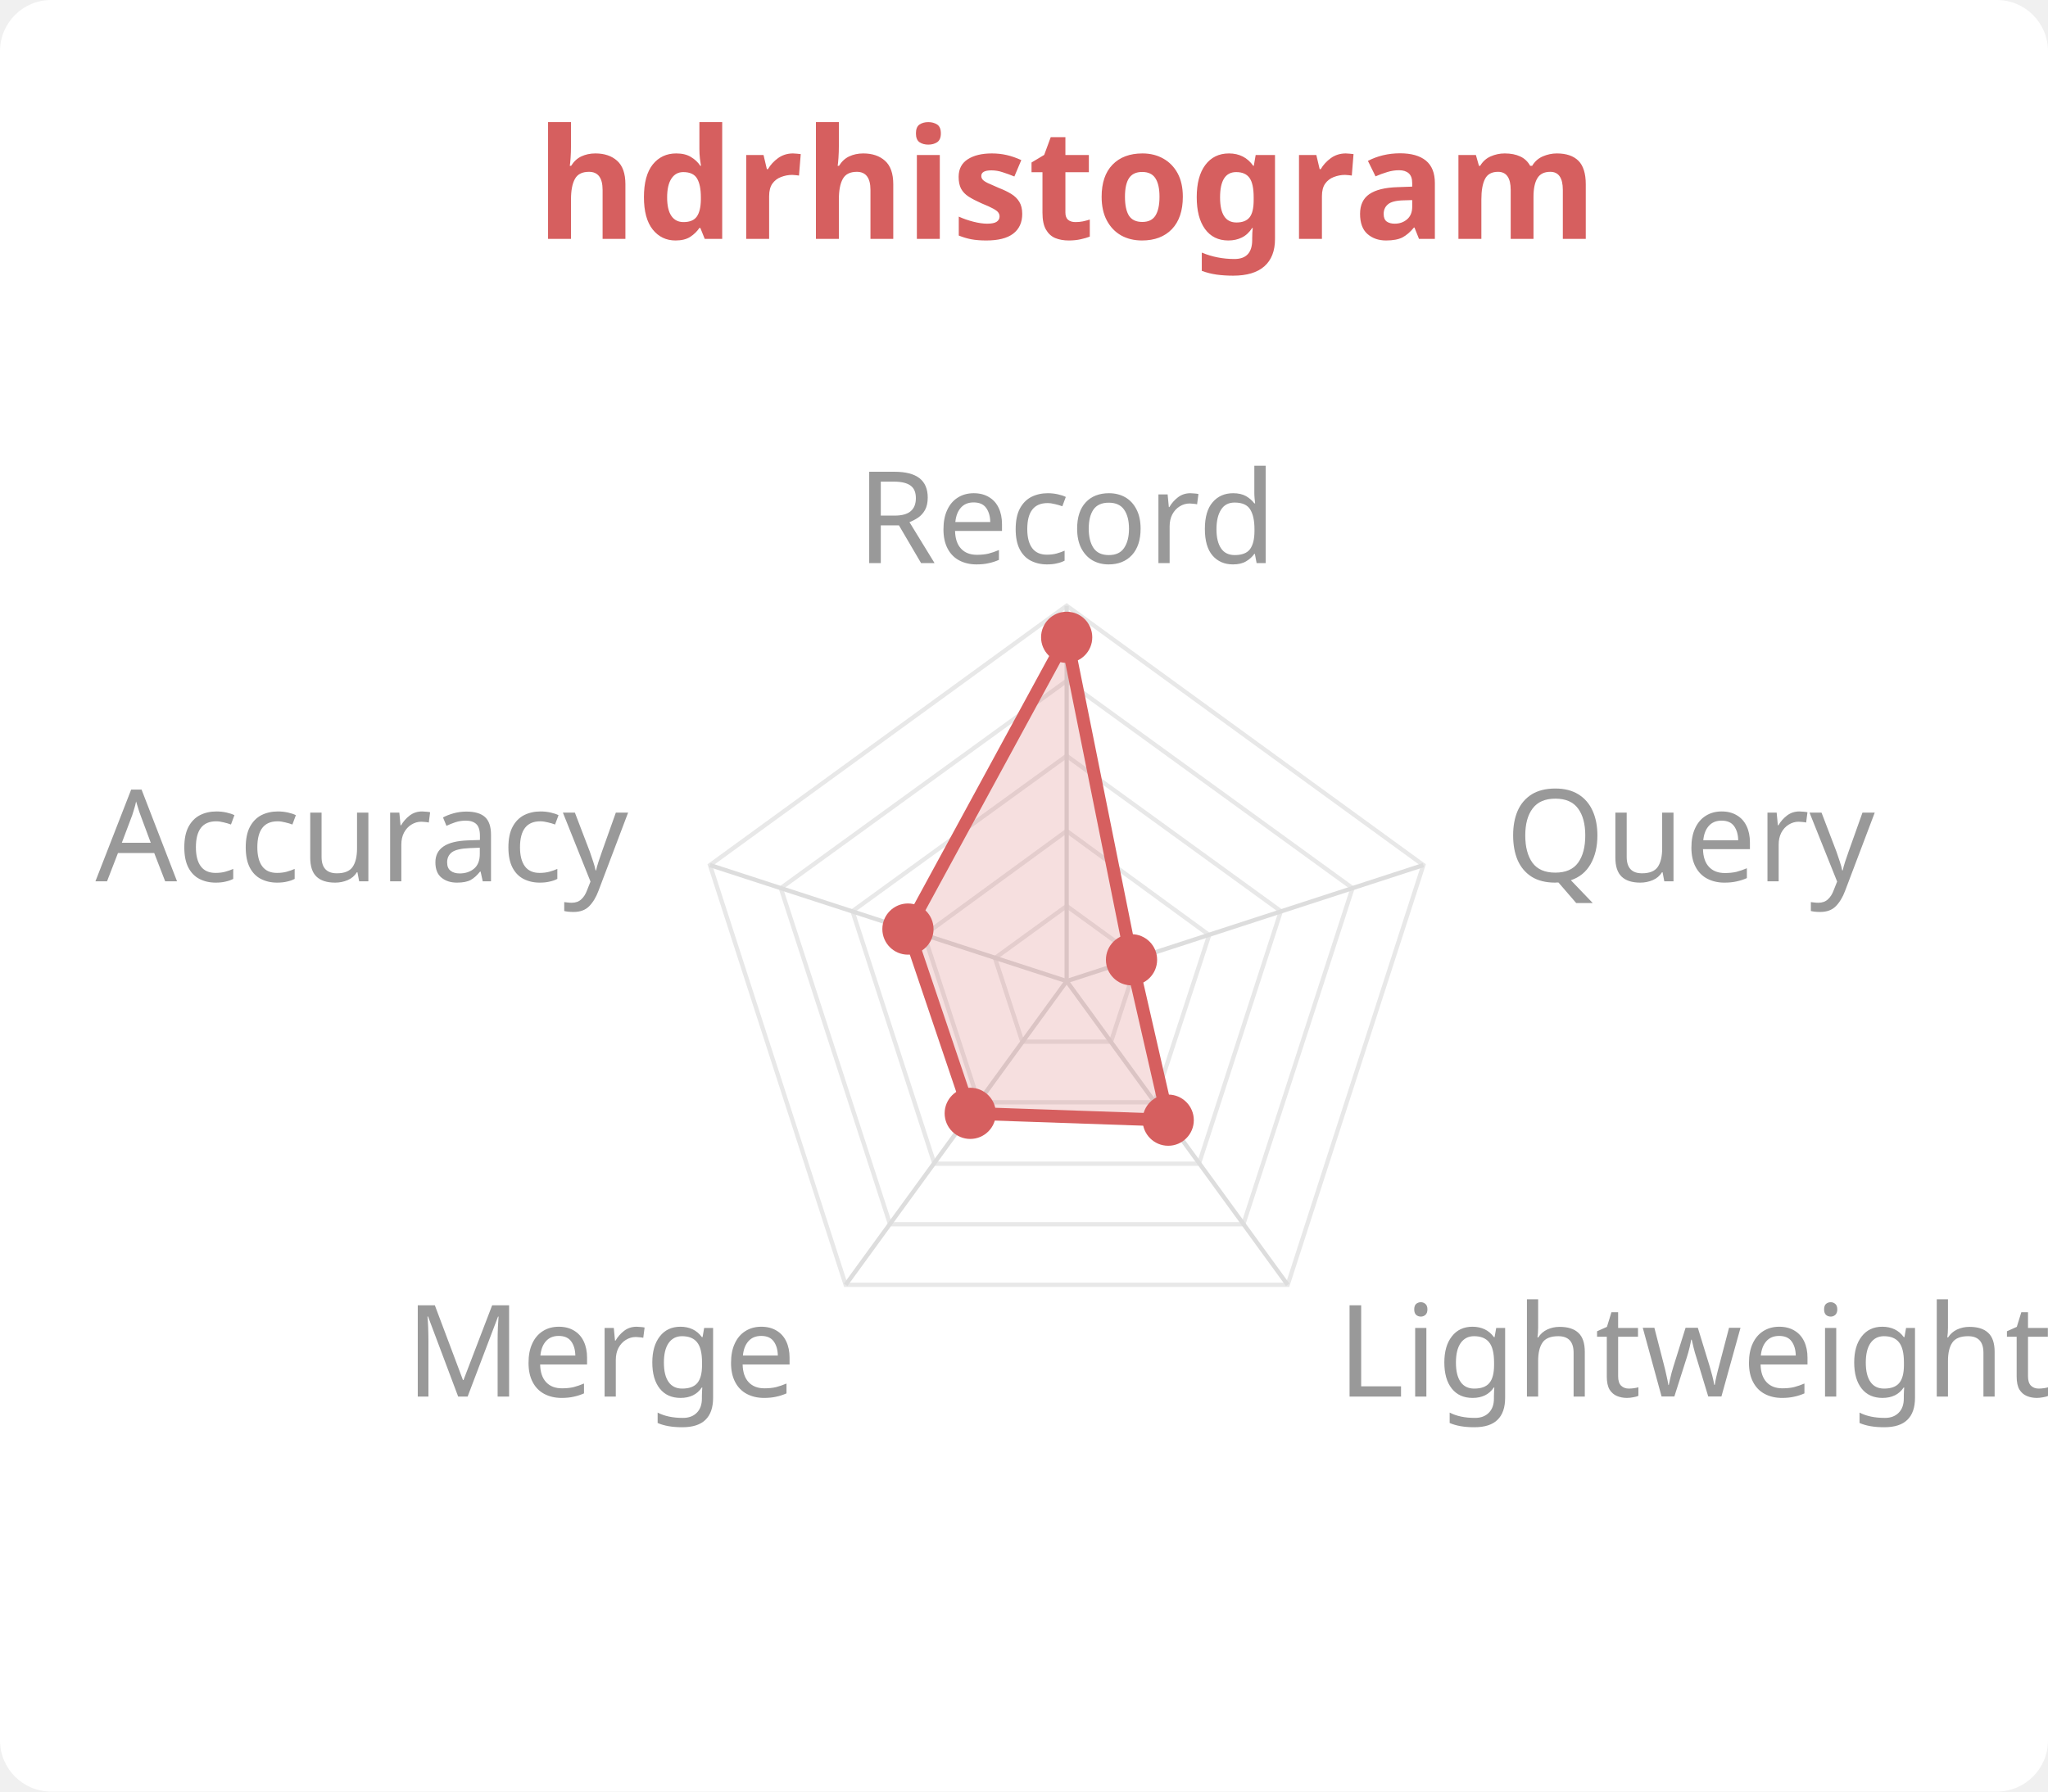
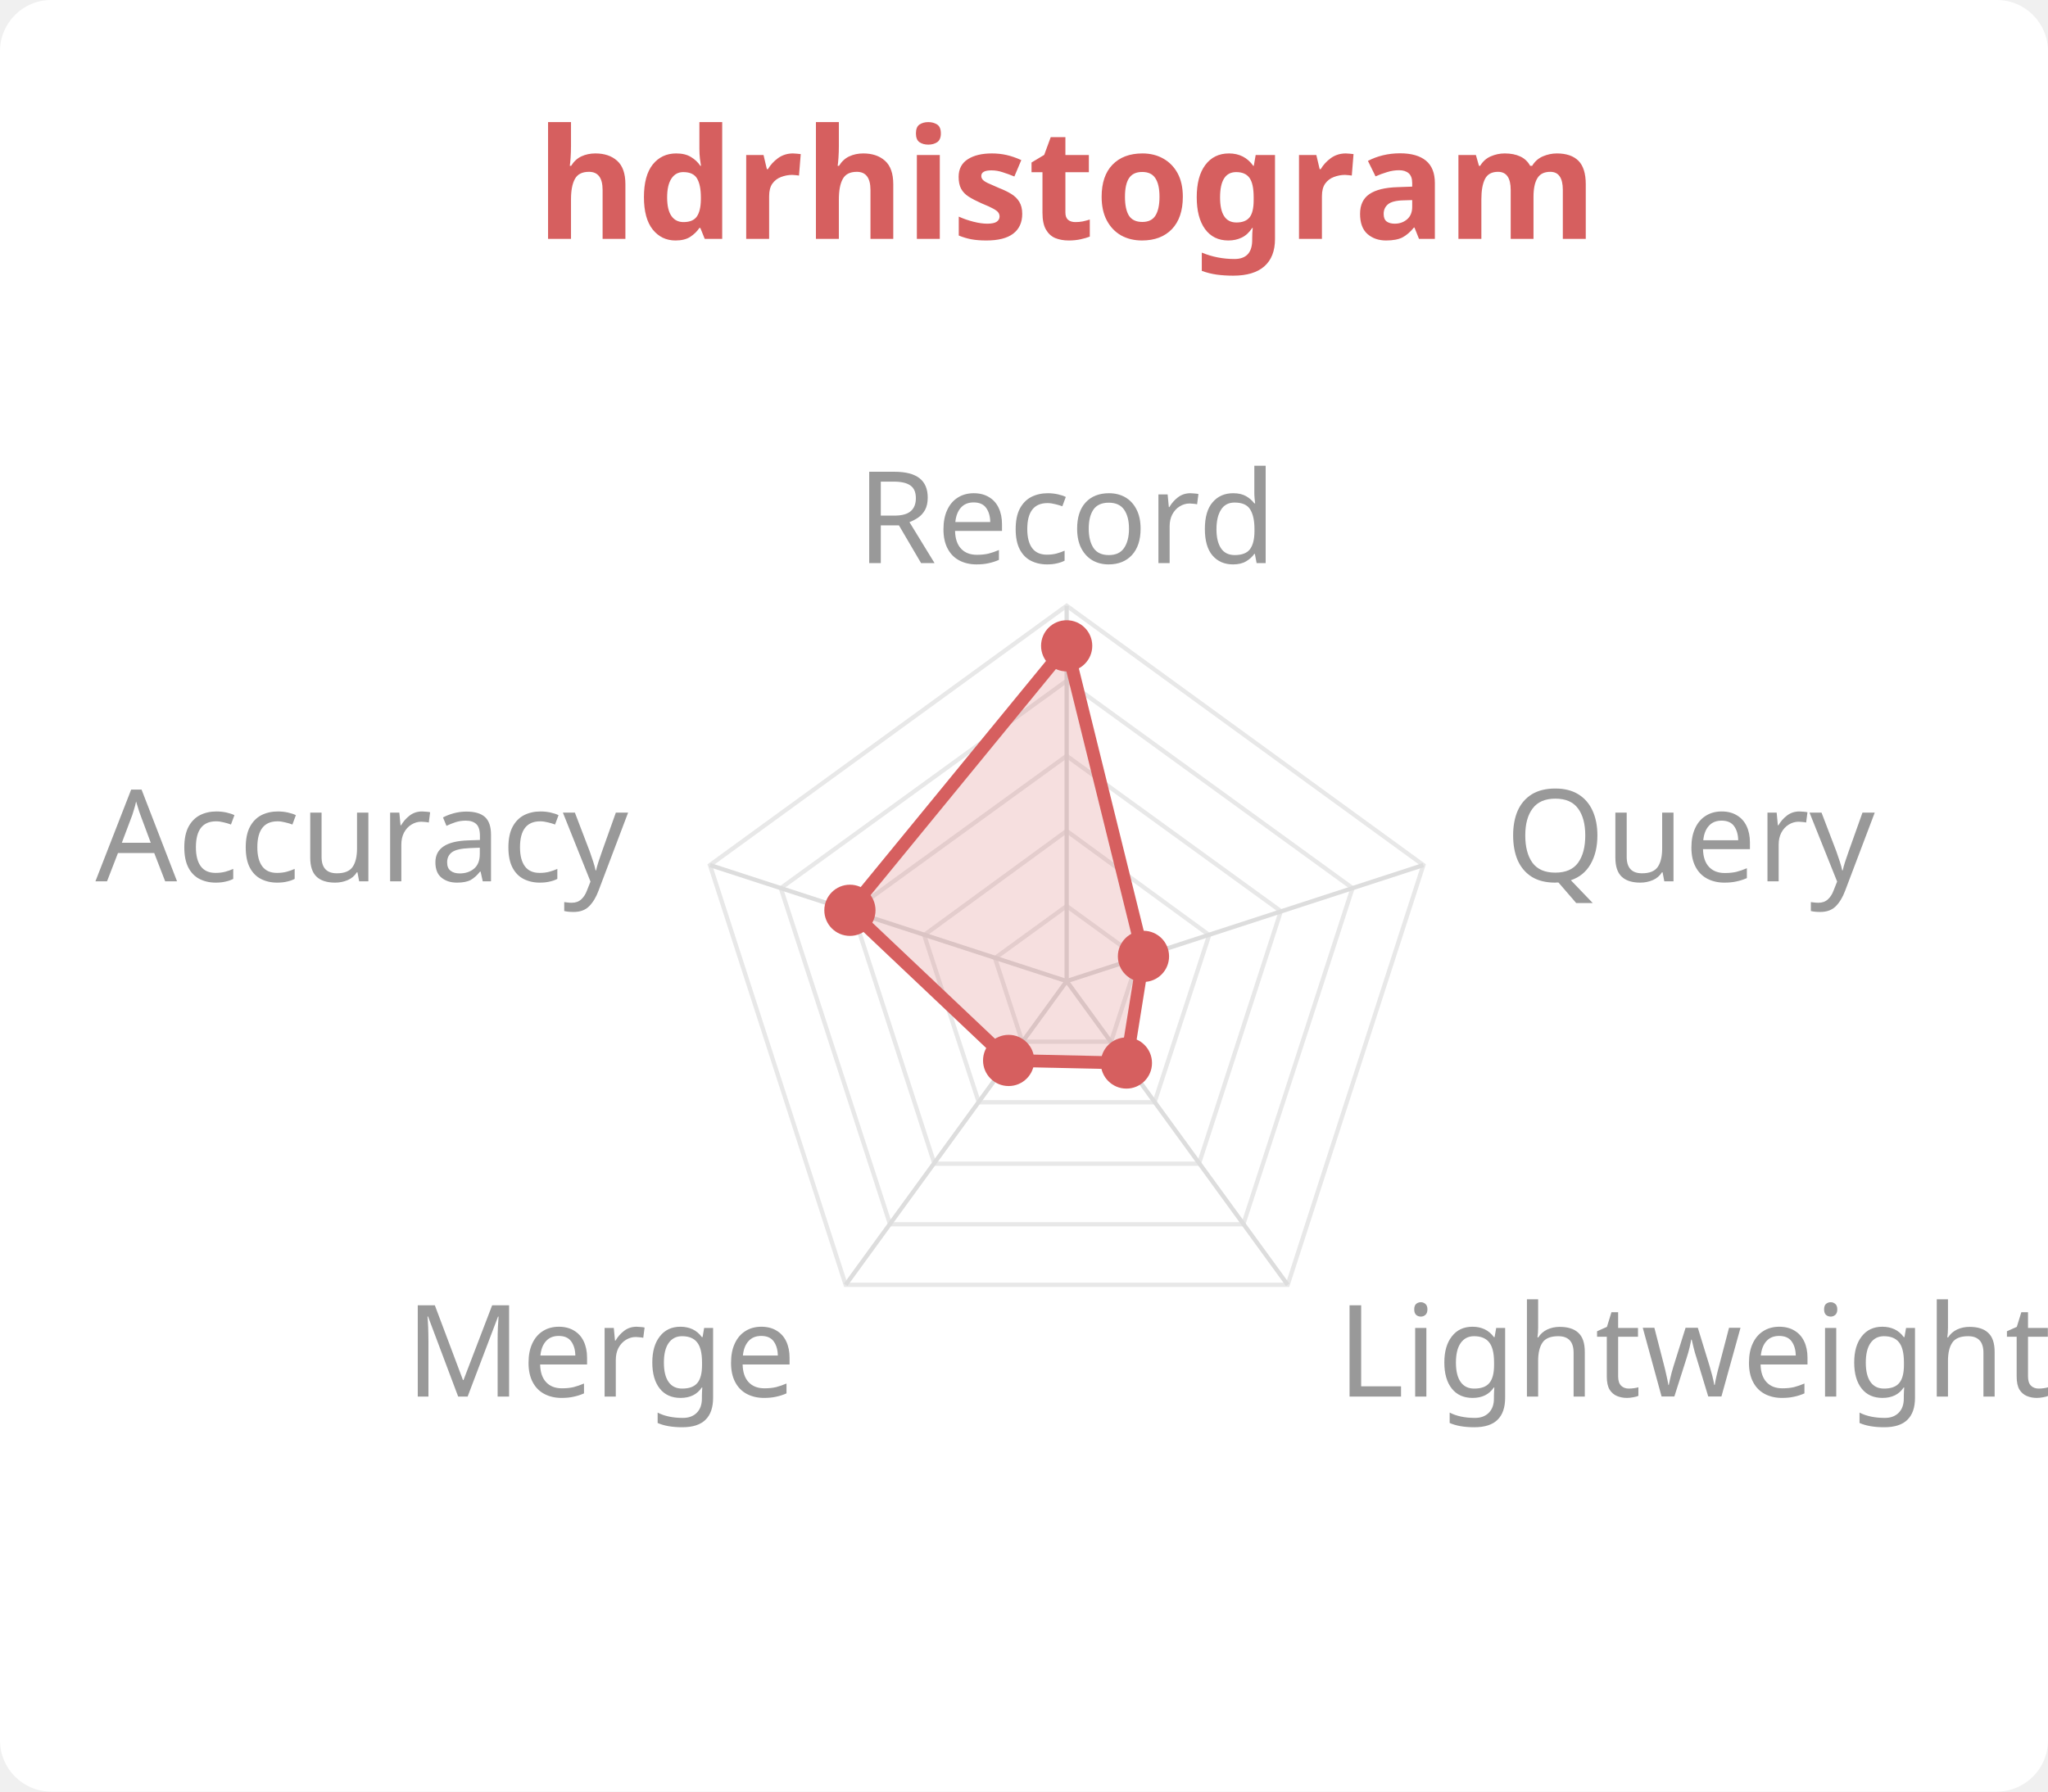
<svg xmlns="http://www.w3.org/2000/svg" viewBox="0 0 240 210" width="240" height="210">
  <rect x="0.0" y="0.0" width="240.0" height="210.0" fill="white" rx="6" />
  <text x="125.0" y="28.0" font-family="system-ui,sans-serif" font-size="18" font-weight="600" fill="#D65F5F" text-anchor="middle">hdrhistogram</text>
  <polygon points="125.0,106.2 133.4,112.3 130.2,122.1 119.8,122.1 116.6,112.3" fill="none" stroke="#e8e8e8" stroke-width="0.5" />
  <polygon points="125.0,97.4 141.7,109.6 135.3,129.2 114.7,129.2 108.3,109.6" fill="none" stroke="#e8e8e8" stroke-width="0.5" />
  <polygon points="125.0,88.6 150.1,106.8 140.5,136.4 109.5,136.4 99.9,106.8" fill="none" stroke="#e8e8e8" stroke-width="0.5" />
  <polygon points="125.0,79.8 158.5,104.1 145.7,143.5 104.3,143.5 91.5,104.1" fill="none" stroke="#e8e8e8" stroke-width="0.5" />
  <polygon points="125.0,71.0 166.8,101.4 150.9,150.6 99.1,150.6 83.2,101.4" fill="none" stroke="#e8e8e8" stroke-width="0.5" />
  <line x1="125" y1="115" x2="125.0" y2="71.0" stroke="#ddd" stroke-width="0.5" />
  <line x1="125" y1="115" x2="166.8" y2="101.4" stroke="#ddd" stroke-width="0.5" />
  <line x1="125" y1="115" x2="150.9" y2="150.6" stroke="#ddd" stroke-width="0.5" />
  <line x1="125" y1="115" x2="99.1" y2="150.6" stroke="#ddd" stroke-width="0.5" />
  <line x1="125" y1="115" x2="83.2" y2="101.4" stroke="#ddd" stroke-width="0.5" />
  <text x="125.0" y="66.0" font-family="system-ui,sans-serif" font-size="15" fill="#999" text-anchor="middle">Record</text>
  <text x="176.4" y="103.3" font-family="system-ui,sans-serif" font-size="15" fill="#999" text-anchor="start">Query</text>
  <text x="156.7" y="163.7" font-family="system-ui,sans-serif" font-size="15" fill="#999" text-anchor="start">Lightweight</text>
  <text x="93.3" y="163.7" font-family="system-ui,sans-serif" font-size="15" fill="#999" text-anchor="end">Merge</text>
  <text x="73.6" y="103.3" font-family="system-ui,sans-serif" font-size="15" fill="#999" text-anchor="end">Accuracy</text>
-   <polygon points="125.0,74.7 132.6,112.5 136.9,131.3 113.7,130.5 106.4,108.9" fill="#D65F5F" fill-opacity="0.20" stroke="#D65F5F" stroke-width="1.5" />
-   <circle cx="125.0" cy="74.7" r="3" fill="#D65F5F" />
-   <circle cx="132.6" cy="112.5" r="3" fill="#D65F5F" />
-   <circle cx="136.9" cy="131.3" r="3" fill="#D65F5F" />
-   <circle cx="113.7" cy="130.5" r="3" fill="#D65F5F" />
-   <circle cx="106.4" cy="108.9" r="3" fill="#D65F5F" />
+   <polygon points="125.0,75.7 134.0,112.1 132.0,124.6 118.2,124.3 99.6,106.7" fill="#D65F5F" fill-opacity="0.20" stroke="#D65F5F" stroke-width="1.5" />
+   <circle cx="125.0" cy="75.7" r="3" fill="#D65F5F" />
+   <circle cx="134.0" cy="112.1" r="3" fill="#D65F5F" />
+   <circle cx="132.0" cy="124.6" r="3" fill="#D65F5F" />
+   <circle cx="118.2" cy="124.3" r="3" fill="#D65F5F" />
+   <circle cx="99.6" cy="106.7" r="3" fill="#D65F5F" />
</svg>
